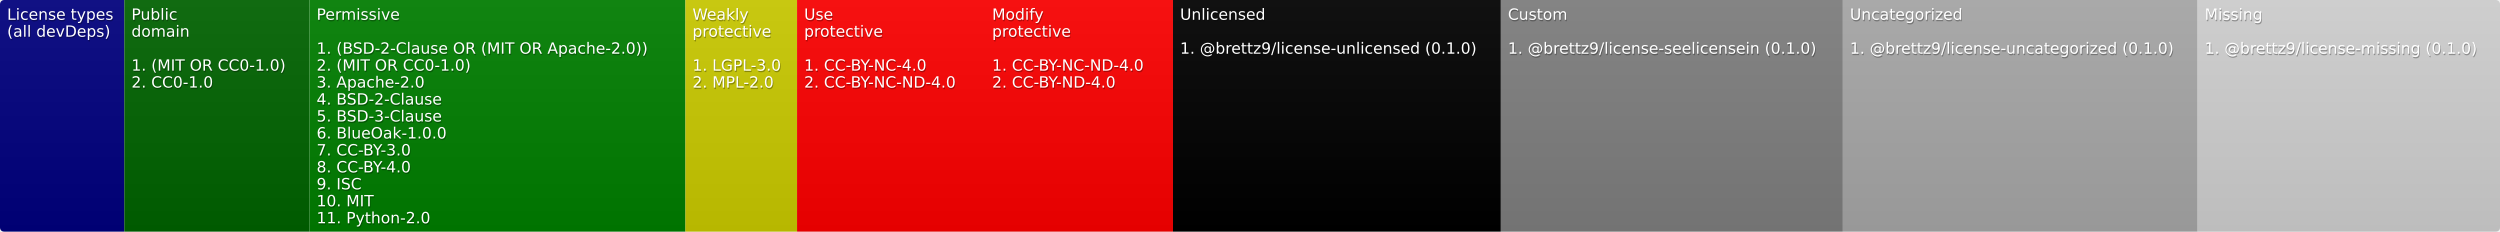
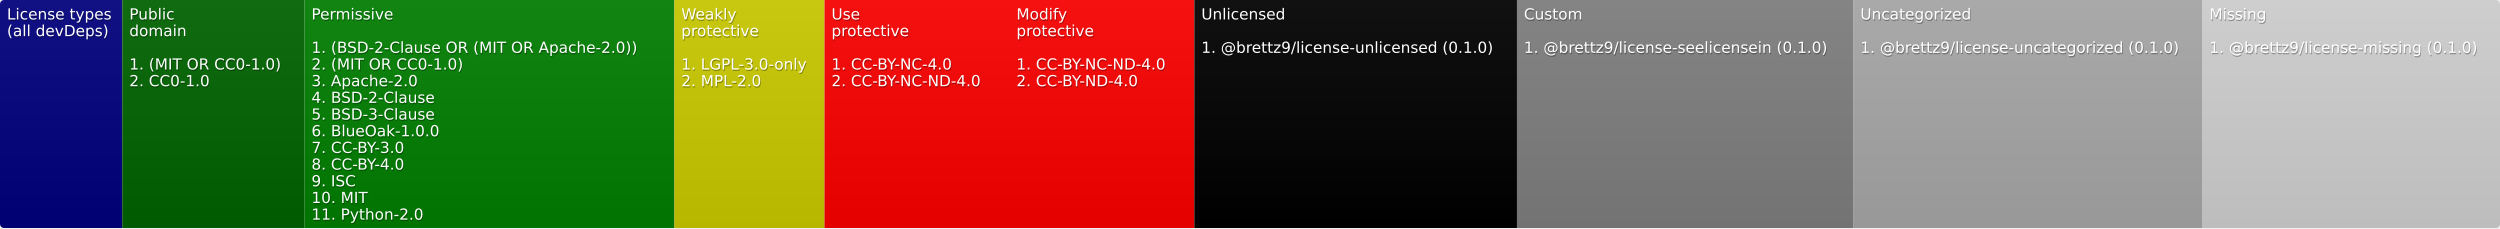
- <svg xmlns="http://www.w3.org/2000/svg" width="1769" height="164">
+ <svg xmlns="http://www.w3.org/2000/svg" width="1798" height="164">
  <defs>
    <style>text{font-size:11px;font-family:Verdana,DejaVu Sans,Geneva,sans-serif}text.shadow{fill:#010101;fill-opacity:.3}text.high{fill:#fff}</style>
    <linearGradient id="smooth" x2="0" y2="100%">
      <stop offset="0" stop-color="#aaa" stop-opacity=".1" />
      <stop offset="1" stop-opacity=".1" />
    </linearGradient>
    <mask id="round">
      <rect width="100%" height="100%" rx="3" fill="#fff" />
    </mask>
  </defs>
  <g id="bg" mask="url(#round)">
    <path fill="navy" d="M0 0h88v164H0z" />
    <path fill="#006400" d="M88 0h131v164H88z" />
    <path fill="green" d="M219 0h266v164H219z" />
-     <path fill="#cc0" d="M485 0h79v164h-79z" />
-     <path fill="red" d="M564 0h133v164H564zM697 0h133v164H697z" />
-     <path d="M830 0h232v164H830z" />
-     <path fill="gray" d="M1062 0h242v164h-242z" />
-     <path fill="#a9a9a9" d="M1304 0h251v164h-251z" />
-     <path fill="#d3d3d3" d="M1555 0h214v164h-214z" />
-     <path fill="url(#smooth)" d="M0 0h1769v164H0z" />
+     <path fill="#cc0" d="M485 0h108v164H485z" />
+     <path fill="red" d="M593 0h133v164H593zM726 0h133v164H726z" />
+     <path d="M859 0h232v164H859z" />
+     <path fill="gray" d="M1091 0h242v164h-242z" />
+     <path fill="#a9a9a9" d="M1333 0h251v164h-251z" />
+     <path fill="#d3d3d3" d="M1584 0h214v164h-214z" />
+     <path fill="url(#smooth)" d="M0 0h1798v164H0z" />
  </g>
  <g id="fg">
    <text class="shadow" x="5.5" y="15">License types</text>
    <text class="high" x="5" y="14">License types</text>
    <text class="shadow" x="5.5" y="27">(all devDeps)</text>
    <text class="high" x="5" y="26">(all devDeps)</text>
    <text class="shadow" x="93.5" y="15">Public</text>
    <text class="high" x="93" y="14">Public</text>
    <text class="shadow" x="93.5" y="27">domain</text>
    <text class="high" x="93" y="26">domain</text>
    <text class="shadow" x="93.5" y="51">1. (MIT OR CC0-1.0)</text>
    <text class="high" x="93" y="50">1. (MIT OR CC0-1.0)</text>
    <text class="shadow" x="93.5" y="63">2. CC0-1.0</text>
    <text class="high" x="93" y="62">2. CC0-1.0</text>
    <text class="shadow" x="224.5" y="15">Permissive</text>
    <text class="high" x="224" y="14">Permissive</text>
    <text class="shadow" x="224.5" y="39">1. (BSD-2-Clause OR (MIT OR Apache-2.0))</text>
    <text class="high" x="224" y="38">1. (BSD-2-Clause OR (MIT OR Apache-2.0))</text>
    <text class="shadow" x="224.5" y="51">2. (MIT OR CC0-1.0)</text>
    <text class="high" x="224" y="50">2. (MIT OR CC0-1.0)</text>
    <text class="shadow" x="224.5" y="63">3. Apache-2.0</text>
    <text class="high" x="224" y="62">3. Apache-2.0</text>
    <text class="shadow" x="224.5" y="75">4. BSD-2-Clause</text>
    <text class="high" x="224" y="74">4. BSD-2-Clause</text>
    <text class="shadow" x="224.5" y="87">5. BSD-3-Clause</text>
    <text class="high" x="224" y="86">5. BSD-3-Clause</text>
    <text class="shadow" x="224.5" y="99">6. BlueOak-1.0.0</text>
    <text class="high" x="224" y="98">6. BlueOak-1.0.0</text>
    <text class="shadow" x="224.5" y="111">7. CC-BY-3.0</text>
    <text class="high" x="224" y="110">7. CC-BY-3.0</text>
    <text class="shadow" x="224.5" y="123">8. CC-BY-4.0</text>
    <text class="high" x="224" y="122">8. CC-BY-4.0</text>
    <text class="shadow" x="224.5" y="135">9. ISC</text>
    <text class="high" x="224" y="134">9. ISC</text>
    <text class="shadow" x="224.5" y="147">10. MIT</text>
    <text class="high" x="224" y="146">10. MIT</text>
    <text class="shadow" x="224.5" y="159">11. Python-2.0</text>
    <text class="high" x="224" y="158">11. Python-2.0</text>
    <text class="shadow" x="490.5" y="15">Weakly</text>
    <text class="high" x="490" y="14">Weakly</text>
    <text class="shadow" x="490.5" y="27">protective</text>
    <text class="high" x="490" y="26">protective</text>
-     <text class="shadow" x="490.5" y="51">1. LGPL-3.0</text>
-     <text class="high" x="490" y="50">1. LGPL-3.0</text>
+     <text class="shadow" x="490.5" y="51">1. LGPL-3.0-only</text>
+     <text class="high" x="490" y="50">1. LGPL-3.0-only</text>
    <text class="shadow" x="490.5" y="63">2. MPL-2.0</text>
    <text class="high" x="490" y="62">2. MPL-2.0</text>
-     <text class="shadow" x="569.5" y="15">Use</text>
-     <text class="high" x="569" y="14">Use</text>
-     <text class="shadow" x="569.5" y="27">protective</text>
-     <text class="high" x="569" y="26">protective</text>
-     <text class="shadow" x="569.5" y="51">1. CC-BY-NC-4.0</text>
-     <text class="high" x="569" y="50">1. CC-BY-NC-4.0</text>
-     <text class="shadow" x="569.5" y="63">2. CC-BY-NC-ND-4.0</text>
-     <text class="high" x="569" y="62">2. CC-BY-NC-ND-4.0</text>
-     <text class="shadow" x="702.5" y="15">Modify</text>
-     <text class="high" x="702" y="14">Modify</text>
-     <text class="shadow" x="702.5" y="27">protective</text>
-     <text class="high" x="702" y="26">protective</text>
-     <text class="shadow" x="702.5" y="51">1. CC-BY-NC-ND-4.0</text>
-     <text class="high" x="702" y="50">1. CC-BY-NC-ND-4.0</text>
-     <text class="shadow" x="702.5" y="63">2. CC-BY-ND-4.0</text>
-     <text class="high" x="702" y="62">2. CC-BY-ND-4.0</text>
-     <text class="shadow" x="835.5" y="15">Unlicensed</text>
-     <text class="high" x="835" y="14">Unlicensed</text>
-     <text class="shadow" x="835.5" y="39">1. @brettz9/license-unlicensed (0.1.0)</text>
-     <text class="high" x="835" y="38">1. @brettz9/license-unlicensed (0.1.0)</text>
-     <text class="shadow" x="1067.5" y="15">Custom</text>
-     <text class="high" x="1067" y="14">Custom</text>
-     <text class="shadow" x="1067.5" y="39">1. @brettz9/license-seelicensein (0.1.0)</text>
-     <text class="high" x="1067" y="38">1. @brettz9/license-seelicensein (0.1.0)</text>
-     <text class="shadow" x="1309.5" y="15">Uncategorized</text>
-     <text class="high" x="1309" y="14">Uncategorized</text>
-     <text class="shadow" x="1309.5" y="39">1. @brettz9/license-uncategorized (0.1.0)</text>
-     <text class="high" x="1309" y="38">1. @brettz9/license-uncategorized (0.1.0)</text>
-     <text class="shadow" x="1560.5" y="15">Missing</text>
-     <text class="high" x="1560" y="14">Missing</text>
-     <text class="shadow" x="1560.5" y="39">1. @brettz9/license-missing (0.1.0)</text>
-     <text class="high" x="1560" y="38">1. @brettz9/license-missing (0.1.0)</text>
+     <text class="shadow" x="598.5" y="15">Use</text>
+     <text class="high" x="598" y="14">Use</text>
+     <text class="shadow" x="598.5" y="27">protective</text>
+     <text class="high" x="598" y="26">protective</text>
+     <text class="shadow" x="598.5" y="51">1. CC-BY-NC-4.0</text>
+     <text class="high" x="598" y="50">1. CC-BY-NC-4.0</text>
+     <text class="shadow" x="598.5" y="63">2. CC-BY-NC-ND-4.0</text>
+     <text class="high" x="598" y="62">2. CC-BY-NC-ND-4.0</text>
+     <text class="shadow" x="731.5" y="15">Modify</text>
+     <text class="high" x="731" y="14">Modify</text>
+     <text class="shadow" x="731.5" y="27">protective</text>
+     <text class="high" x="731" y="26">protective</text>
+     <text class="shadow" x="731.5" y="51">1. CC-BY-NC-ND-4.0</text>
+     <text class="high" x="731" y="50">1. CC-BY-NC-ND-4.0</text>
+     <text class="shadow" x="731.5" y="63">2. CC-BY-ND-4.0</text>
+     <text class="high" x="731" y="62">2. CC-BY-ND-4.0</text>
+     <text class="shadow" x="864.5" y="15">Unlicensed</text>
+     <text class="high" x="864" y="14">Unlicensed</text>
+     <text class="shadow" x="864.5" y="39">1. @brettz9/license-unlicensed (0.1.0)</text>
+     <text class="high" x="864" y="38">1. @brettz9/license-unlicensed (0.1.0)</text>
+     <text class="shadow" x="1096.5" y="15">Custom</text>
+     <text class="high" x="1096" y="14">Custom</text>
+     <text class="shadow" x="1096.5" y="39">1. @brettz9/license-seelicensein (0.1.0)</text>
+     <text class="high" x="1096" y="38">1. @brettz9/license-seelicensein (0.1.0)</text>
+     <text class="shadow" x="1338.5" y="15">Uncategorized</text>
+     <text class="high" x="1338" y="14">Uncategorized</text>
+     <text class="shadow" x="1338.5" y="39">1. @brettz9/license-uncategorized (0.1.0)</text>
+     <text class="high" x="1338" y="38">1. @brettz9/license-uncategorized (0.1.0)</text>
+     <text class="shadow" x="1589.5" y="15">Missing</text>
+     <text class="high" x="1589" y="14">Missing</text>
+     <text class="shadow" x="1589.5" y="39">1. @brettz9/license-missing (0.1.0)</text>
+     <text class="high" x="1589" y="38">1. @brettz9/license-missing (0.1.0)</text>
  </g>
</svg>
